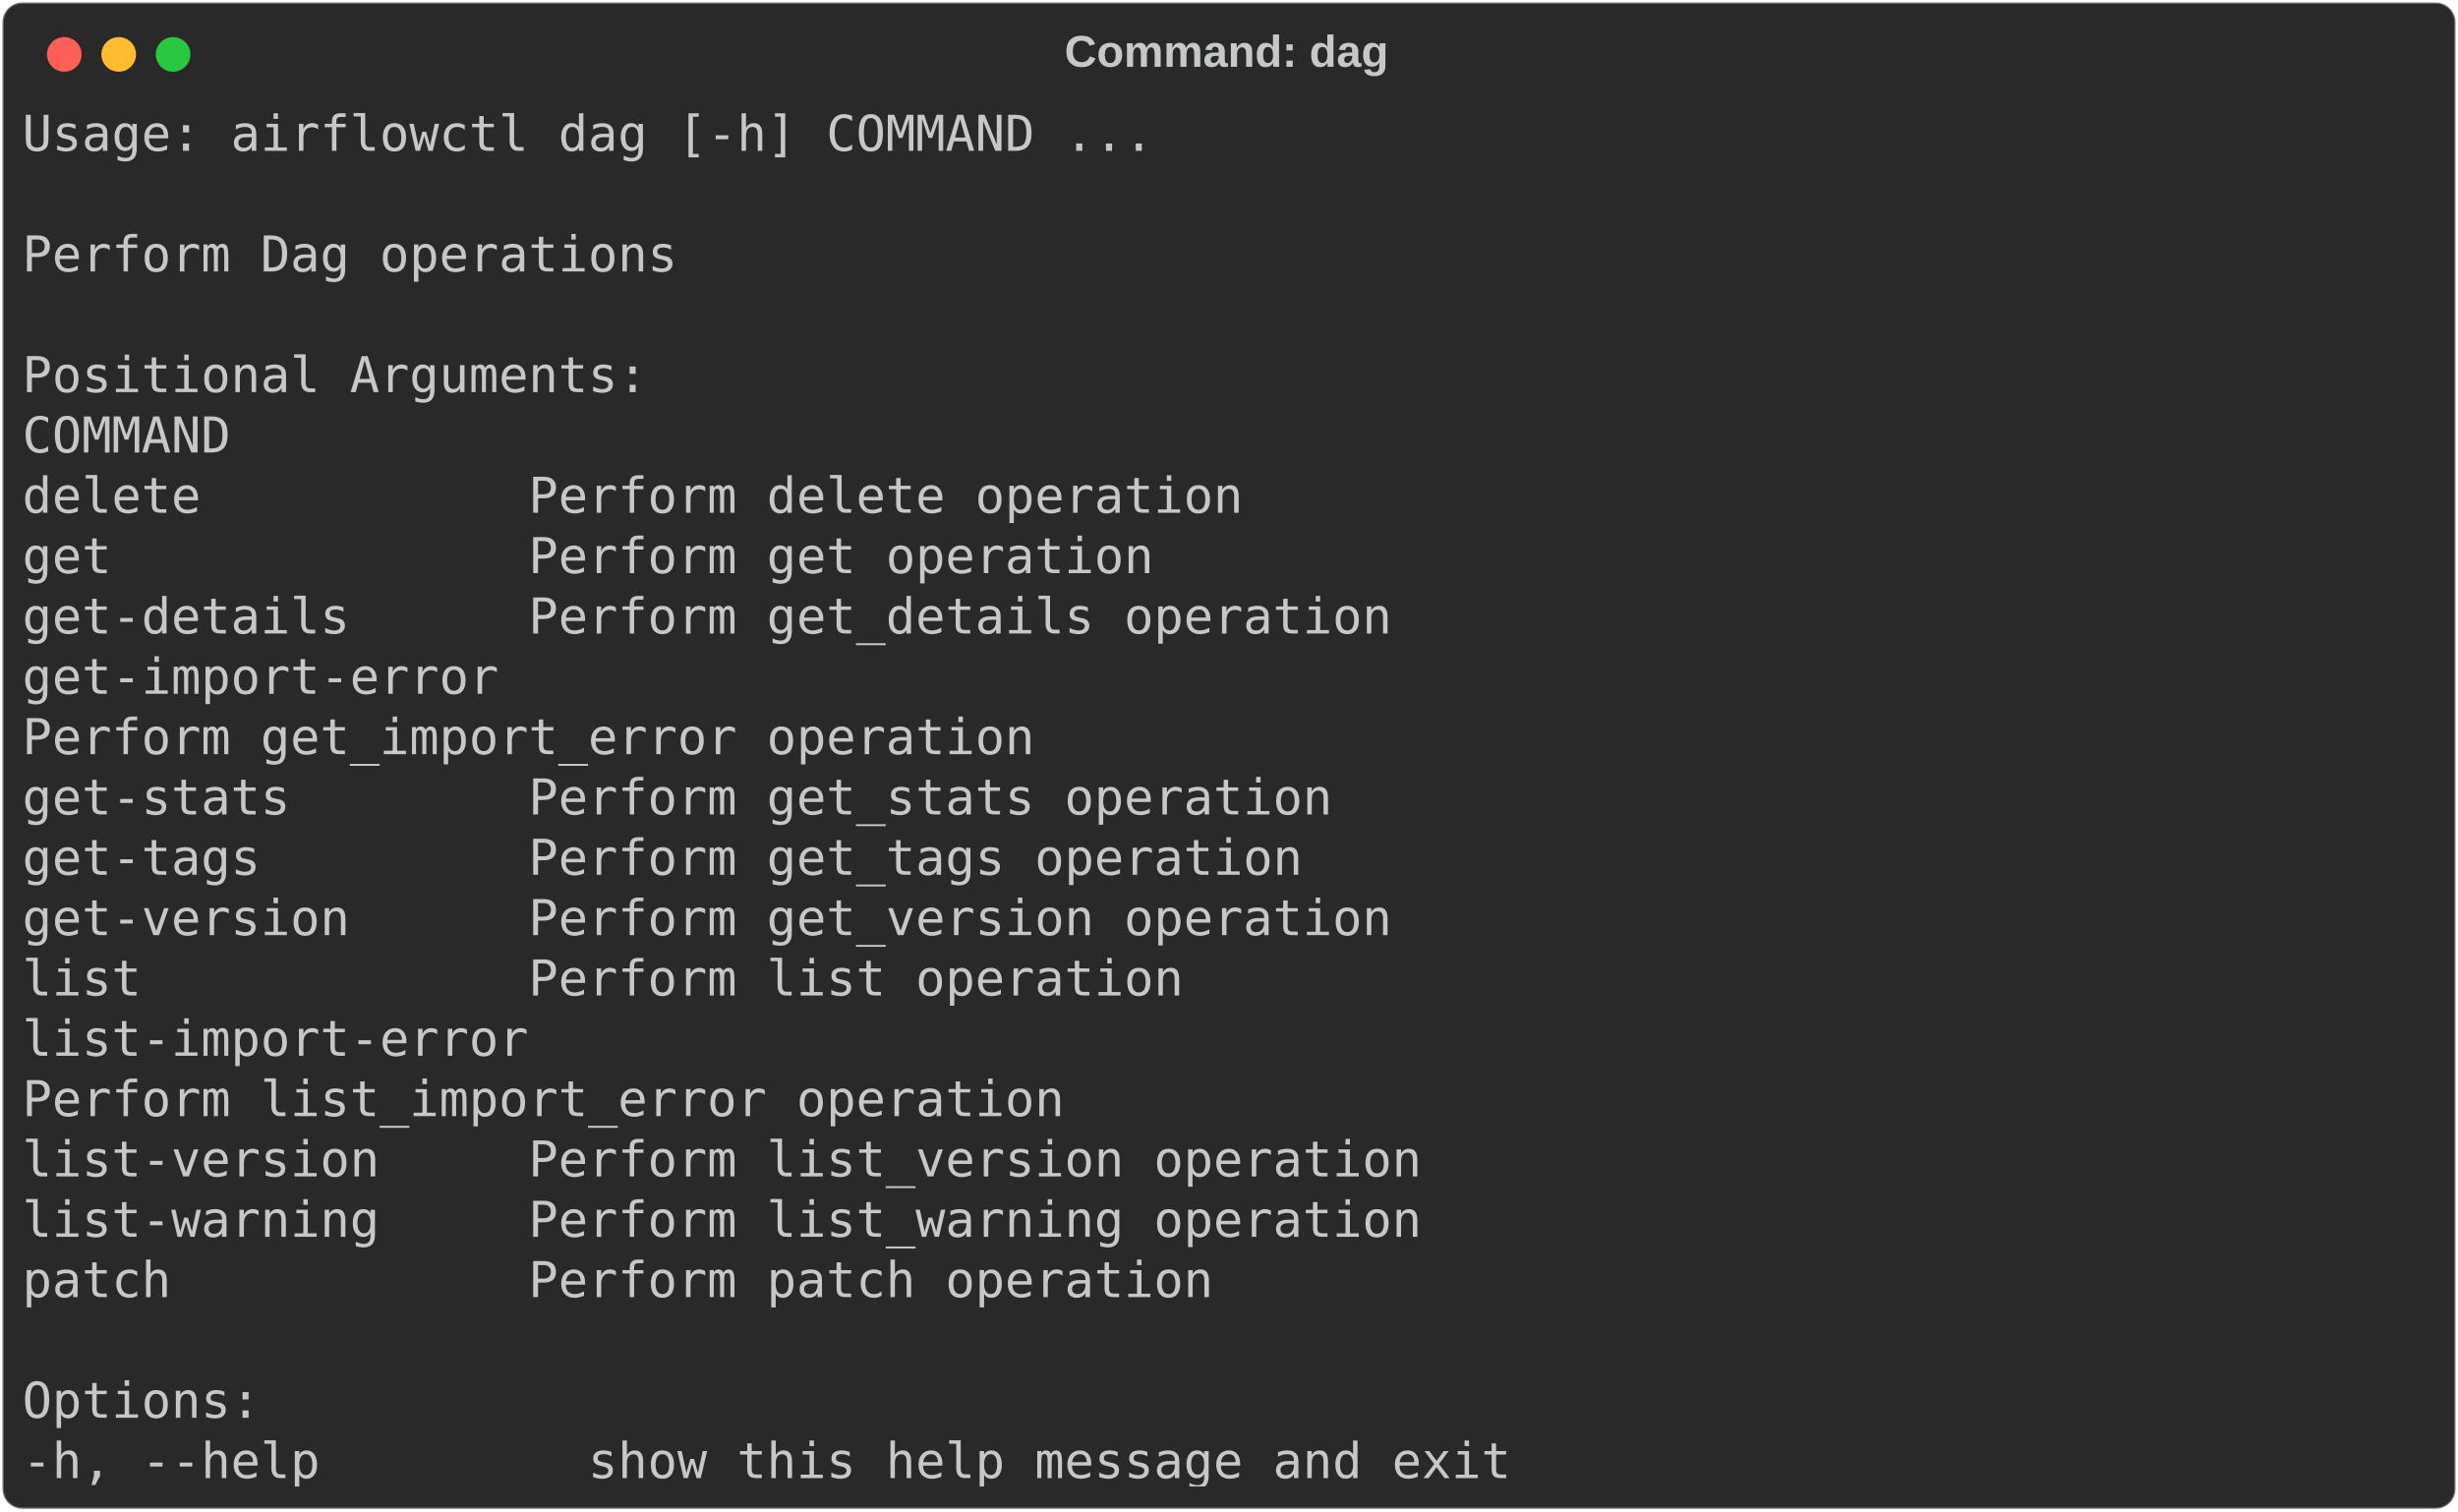
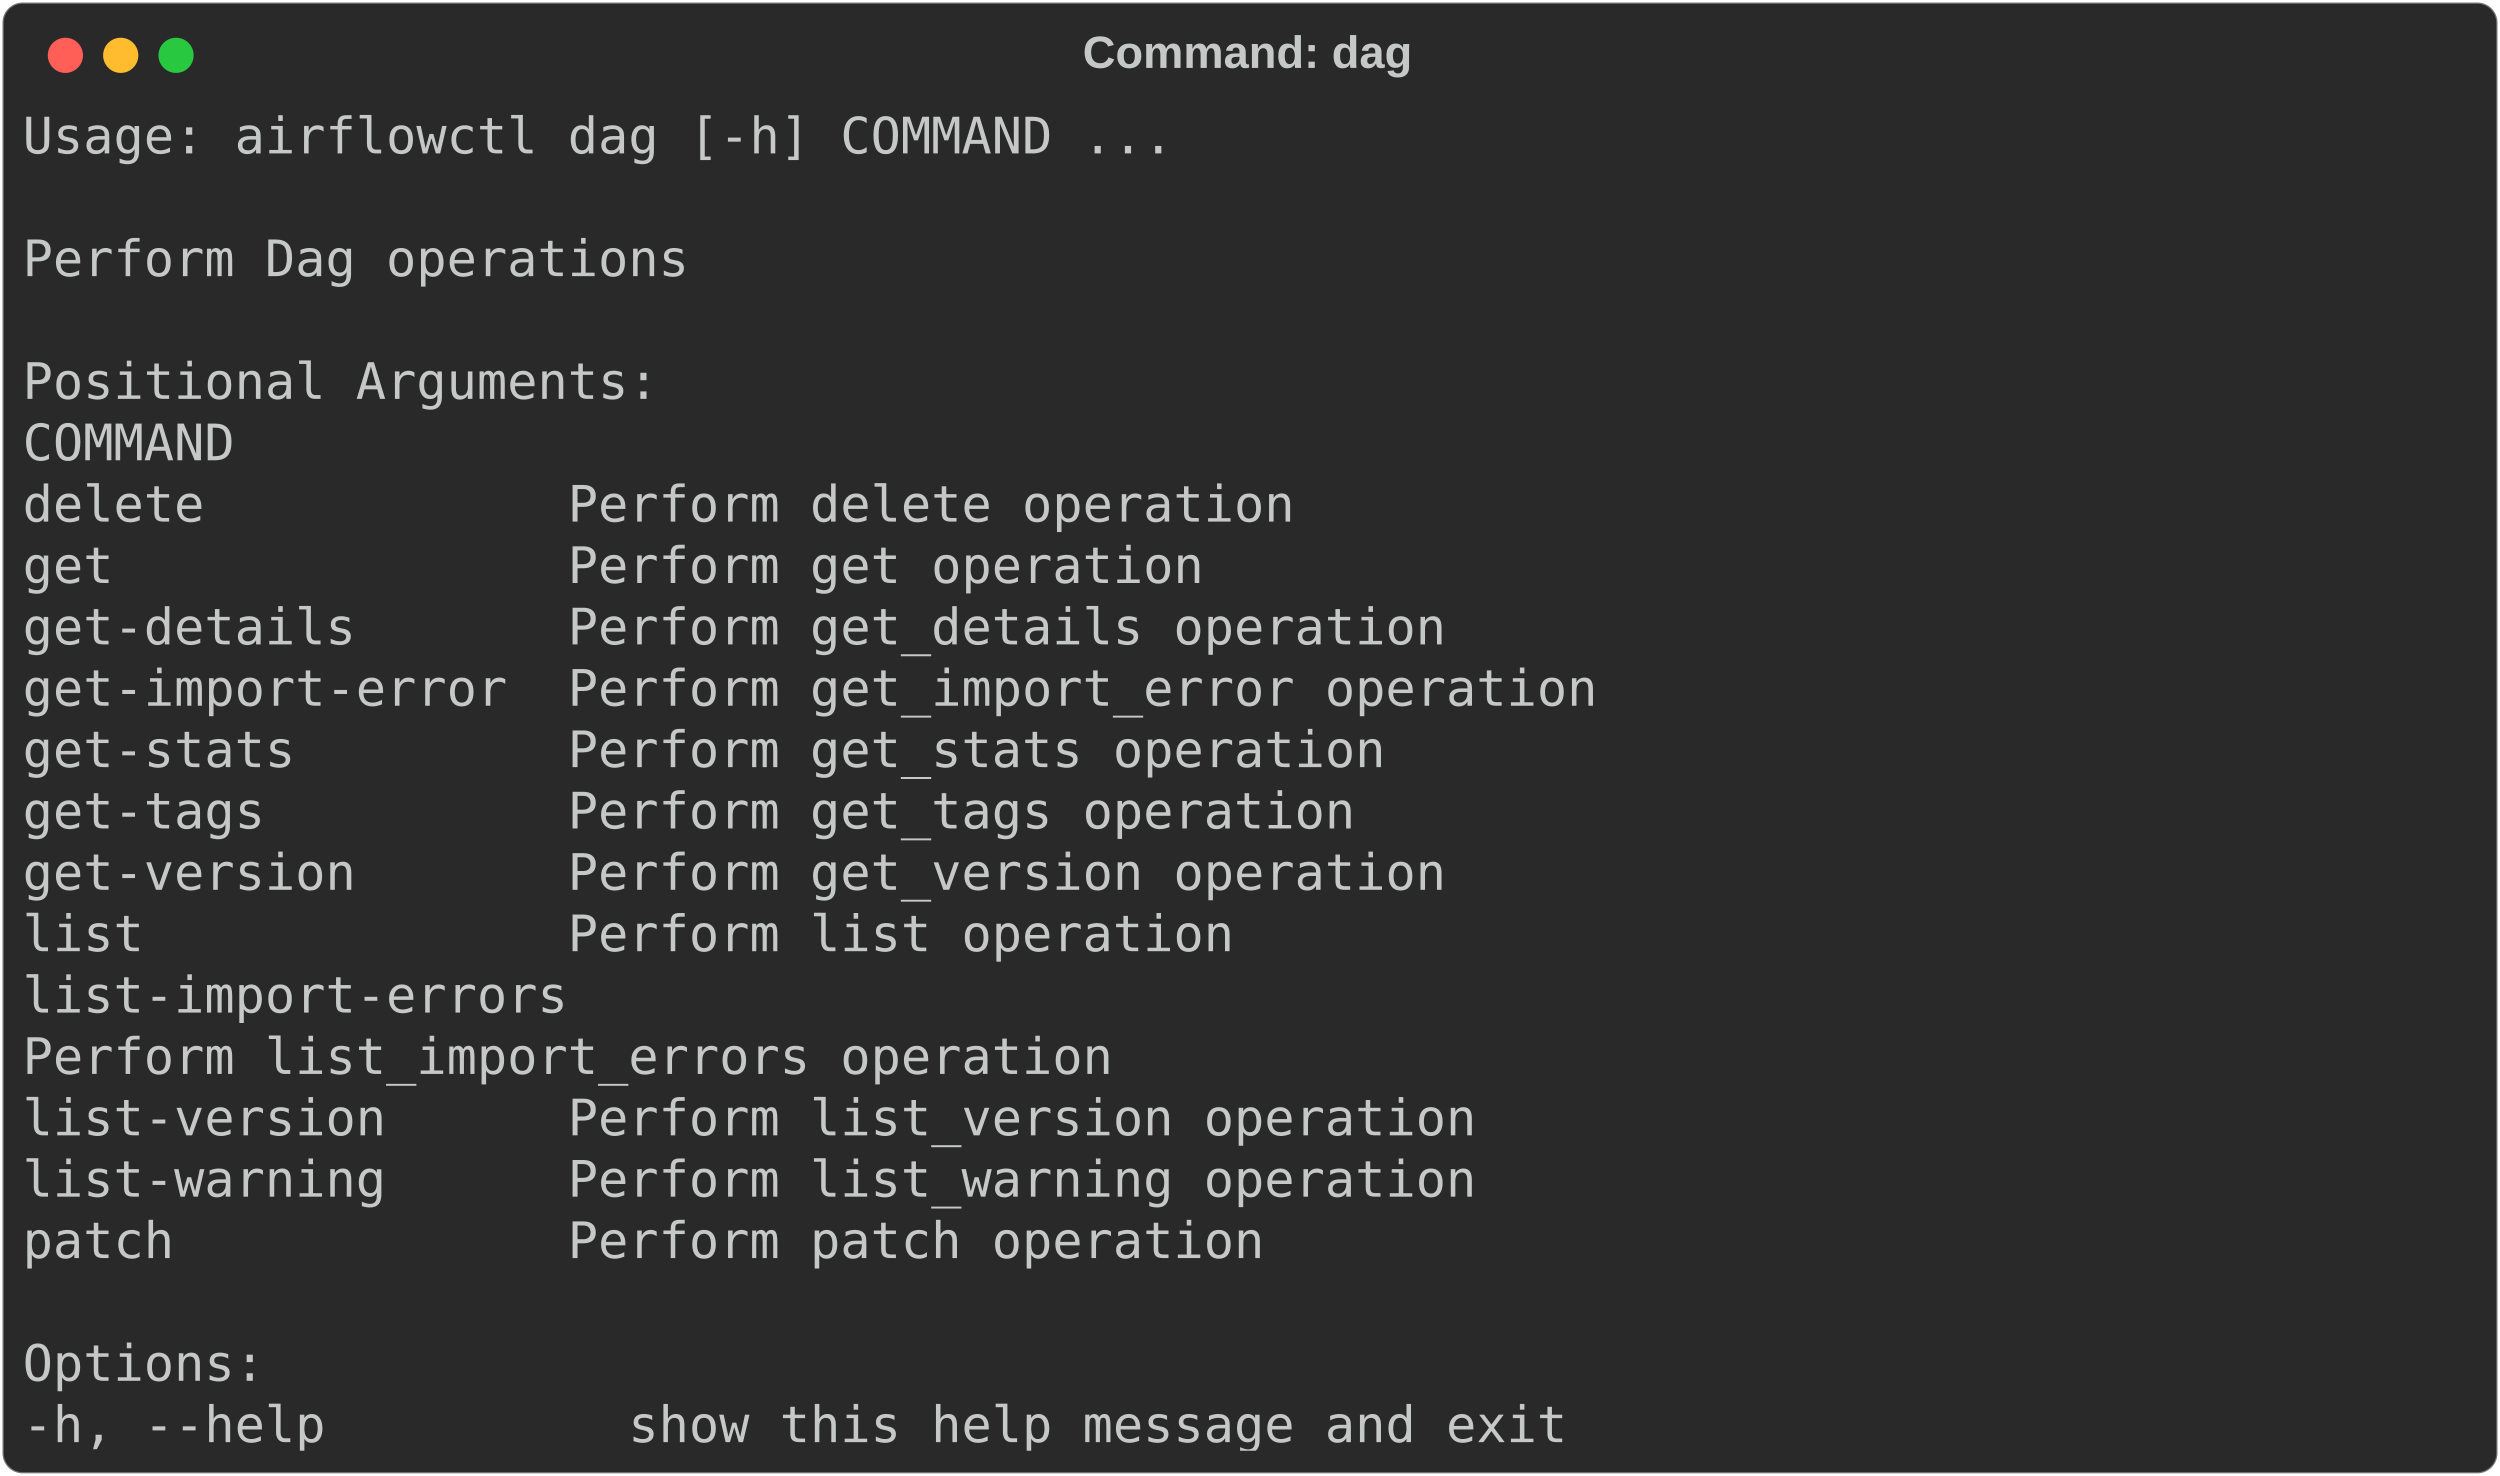
- <svg xmlns="http://www.w3.org/2000/svg" class="rich-terminal" viewBox="0 0 994 611.2">
+ <svg xmlns="http://www.w3.org/2000/svg" class="rich-terminal" viewBox="0 0 994 586.8">
  <style>

    @font-face {
        font-family: "Fira Code";
        src: local("FiraCode-Regular"),
                url("https://cdnjs.cloudflare.com/ajax/libs/firacode/6.2.0/woff2/FiraCode-Regular.woff2") format("woff2"),
                url("https://cdnjs.cloudflare.com/ajax/libs/firacode/6.2.0/woff/FiraCode-Regular.woff") format("woff");
        font-style: normal;
        font-weight: 400;
    }
    @font-face {
        font-family: "Fira Code";
        src: local("FiraCode-Bold"),
                url("https://cdnjs.cloudflare.com/ajax/libs/firacode/6.2.0/woff2/FiraCode-Bold.woff2") format("woff2"),
                url("https://cdnjs.cloudflare.com/ajax/libs/firacode/6.2.0/woff/FiraCode-Bold.woff") format("woff");
        font-style: bold;
        font-weight: 700;
    }

-     .terminal-1884464113-matrix {
+     .terminal-3457588297-matrix {
        font-family: Fira Code, monospace;
        font-size: 20px;
        line-height: 24.4px;
        font-variant-east-asian: full-width;
    }

-     .terminal-1884464113-title {
+     .terminal-3457588297-title {
        font-size: 18px;
        font-weight: bold;
        font-family: arial;
    }

-     .terminal-1884464113-r1 { fill: #c5c8c6 }
+     .terminal-3457588297-r1 { fill: #c5c8c6 }
    </style>
  <defs>
-     <clipPath id="terminal-1884464113-clip-terminal">
-       <rect x="0" y="0" width="975.0" height="560.2" />
+     <clipPath id="terminal-3457588297-clip-terminal">
+       <rect x="0" y="0" width="975.0" height="535.8" />
    </clipPath>
-     <clipPath id="terminal-1884464113-line-0">
+     <clipPath id="terminal-3457588297-line-0">
      <rect x="0" y="1.5" width="976" height="24.65" />
    </clipPath>
-     <clipPath id="terminal-1884464113-line-1">
+     <clipPath id="terminal-3457588297-line-1">
      <rect x="0" y="25.9" width="976" height="24.65" />
    </clipPath>
-     <clipPath id="terminal-1884464113-line-2">
+     <clipPath id="terminal-3457588297-line-2">
      <rect x="0" y="50.3" width="976" height="24.65" />
    </clipPath>
-     <clipPath id="terminal-1884464113-line-3">
+     <clipPath id="terminal-3457588297-line-3">
      <rect x="0" y="74.7" width="976" height="24.65" />
    </clipPath>
-     <clipPath id="terminal-1884464113-line-4">
+     <clipPath id="terminal-3457588297-line-4">
      <rect x="0" y="99.1" width="976" height="24.65" />
    </clipPath>
-     <clipPath id="terminal-1884464113-line-5">
+     <clipPath id="terminal-3457588297-line-5">
      <rect x="0" y="123.5" width="976" height="24.65" />
    </clipPath>
-     <clipPath id="terminal-1884464113-line-6">
+     <clipPath id="terminal-3457588297-line-6">
      <rect x="0" y="147.9" width="976" height="24.65" />
    </clipPath>
-     <clipPath id="terminal-1884464113-line-7">
+     <clipPath id="terminal-3457588297-line-7">
      <rect x="0" y="172.3" width="976" height="24.65" />
    </clipPath>
-     <clipPath id="terminal-1884464113-line-8">
+     <clipPath id="terminal-3457588297-line-8">
      <rect x="0" y="196.7" width="976" height="24.65" />
    </clipPath>
-     <clipPath id="terminal-1884464113-line-9">
+     <clipPath id="terminal-3457588297-line-9">
      <rect x="0" y="221.1" width="976" height="24.65" />
    </clipPath>
-     <clipPath id="terminal-1884464113-line-10">
+     <clipPath id="terminal-3457588297-line-10">
      <rect x="0" y="245.5" width="976" height="24.65" />
    </clipPath>
-     <clipPath id="terminal-1884464113-line-11">
+     <clipPath id="terminal-3457588297-line-11">
      <rect x="0" y="269.9" width="976" height="24.65" />
    </clipPath>
-     <clipPath id="terminal-1884464113-line-12">
+     <clipPath id="terminal-3457588297-line-12">
      <rect x="0" y="294.3" width="976" height="24.65" />
    </clipPath>
-     <clipPath id="terminal-1884464113-line-13">
+     <clipPath id="terminal-3457588297-line-13">
      <rect x="0" y="318.7" width="976" height="24.65" />
    </clipPath>
-     <clipPath id="terminal-1884464113-line-14">
+     <clipPath id="terminal-3457588297-line-14">
      <rect x="0" y="343.1" width="976" height="24.65" />
    </clipPath>
-     <clipPath id="terminal-1884464113-line-15">
+     <clipPath id="terminal-3457588297-line-15">
      <rect x="0" y="367.5" width="976" height="24.65" />
    </clipPath>
-     <clipPath id="terminal-1884464113-line-16">
+     <clipPath id="terminal-3457588297-line-16">
      <rect x="0" y="391.9" width="976" height="24.65" />
    </clipPath>
-     <clipPath id="terminal-1884464113-line-17">
+     <clipPath id="terminal-3457588297-line-17">
      <rect x="0" y="416.3" width="976" height="24.65" />
    </clipPath>
-     <clipPath id="terminal-1884464113-line-18">
+     <clipPath id="terminal-3457588297-line-18">
      <rect x="0" y="440.7" width="976" height="24.65" />
    </clipPath>
-     <clipPath id="terminal-1884464113-line-19">
+     <clipPath id="terminal-3457588297-line-19">
      <rect x="0" y="465.1" width="976" height="24.65" />
    </clipPath>
-     <clipPath id="terminal-1884464113-line-20">
+     <clipPath id="terminal-3457588297-line-20">
      <rect x="0" y="489.5" width="976" height="24.65" />
    </clipPath>
-     <clipPath id="terminal-1884464113-line-21">
-       <rect x="0" y="513.9" width="976" height="24.65" />
-     </clipPath>
  </defs>
-   <rect fill="#292929" stroke="rgba(255,255,255,0.35)" stroke-width="1" x="1" y="1" width="992" height="609.2" rx="8" />
-   <text class="terminal-1884464113-title" fill="#c5c8c6" text-anchor="middle" x="496" y="27">Command: dag</text>
+   <rect fill="#292929" stroke="rgba(255,255,255,0.35)" stroke-width="1" x="1" y="1" width="992" height="584.8" rx="8" />
+   <text class="terminal-3457588297-title" fill="#c5c8c6" text-anchor="middle" x="496" y="27">Command: dag</text>
  <g transform="translate(26,22)">
    <circle cx="0" cy="0" r="7" fill="#ff5f57" />
    <circle cx="22" cy="0" r="7" fill="#febc2e" />
    <circle cx="44" cy="0" r="7" fill="#28c840" />
  </g>
-   <g transform="translate(9, 41)" clip-path="url(#terminal-1884464113-clip-terminal)">
-     <g class="terminal-1884464113-matrix">
-       <text class="terminal-1884464113-r1" x="0" y="20" textLength="463.6" clip-path="url(#terminal-1884464113-line-0)">Usage: airflowctl dag [-h] COMMAND ...</text>
-       <text class="terminal-1884464113-r1" x="976" y="20" textLength="12.2" clip-path="url(#terminal-1884464113-line-0)">
+   <g transform="translate(9, 41)" clip-path="url(#terminal-3457588297-clip-terminal)">
+     <g class="terminal-3457588297-matrix">
+       <text class="terminal-3457588297-r1" x="0" y="20" textLength="463.6" clip-path="url(#terminal-3457588297-line-0)">Usage: airflowctl dag [-h] COMMAND ...</text>
+       <text class="terminal-3457588297-r1" x="976" y="20" textLength="12.2" clip-path="url(#terminal-3457588297-line-0)">
</text>
-       <text class="terminal-1884464113-r1" x="976" y="44.4" textLength="12.2" clip-path="url(#terminal-1884464113-line-1)">
+       <text class="terminal-3457588297-r1" x="976" y="44.4" textLength="12.2" clip-path="url(#terminal-3457588297-line-1)">
</text>
-       <text class="terminal-1884464113-r1" x="0" y="68.8" textLength="268.4" clip-path="url(#terminal-1884464113-line-2)">Perform Dag operations</text>
-       <text class="terminal-1884464113-r1" x="976" y="68.8" textLength="12.2" clip-path="url(#terminal-1884464113-line-2)">
+       <text class="terminal-3457588297-r1" x="0" y="68.8" textLength="268.4" clip-path="url(#terminal-3457588297-line-2)">Perform Dag operations</text>
+       <text class="terminal-3457588297-r1" x="976" y="68.8" textLength="12.2" clip-path="url(#terminal-3457588297-line-2)">
</text>
-       <text class="terminal-1884464113-r1" x="976" y="93.2" textLength="12.2" clip-path="url(#terminal-1884464113-line-3)">
+       <text class="terminal-3457588297-r1" x="976" y="93.2" textLength="12.2" clip-path="url(#terminal-3457588297-line-3)">
</text>
-       <text class="terminal-1884464113-r1" x="0" y="117.6" textLength="256.2" clip-path="url(#terminal-1884464113-line-4)">Positional Arguments:</text>
-       <text class="terminal-1884464113-r1" x="976" y="117.6" textLength="12.2" clip-path="url(#terminal-1884464113-line-4)">
+       <text class="terminal-3457588297-r1" x="0" y="117.6" textLength="256.2" clip-path="url(#terminal-3457588297-line-4)">Positional Arguments:</text>
+       <text class="terminal-3457588297-r1" x="976" y="117.6" textLength="12.2" clip-path="url(#terminal-3457588297-line-4)">
</text>
-       <text class="terminal-1884464113-r1" x="0" y="142" textLength="109.8" clip-path="url(#terminal-1884464113-line-5)">  COMMAND</text>
-       <text class="terminal-1884464113-r1" x="976" y="142" textLength="12.2" clip-path="url(#terminal-1884464113-line-5)">
+       <text class="terminal-3457588297-r1" x="0" y="142" textLength="109.8" clip-path="url(#terminal-3457588297-line-5)">  COMMAND</text>
+       <text class="terminal-3457588297-r1" x="976" y="142" textLength="12.2" clip-path="url(#terminal-3457588297-line-5)">
</text>
-       <text class="terminal-1884464113-r1" x="0" y="166.4" textLength="549" clip-path="url(#terminal-1884464113-line-6)">    delete           Perform delete operation</text>
-       <text class="terminal-1884464113-r1" x="976" y="166.4" textLength="12.2" clip-path="url(#terminal-1884464113-line-6)">
+       <text class="terminal-3457588297-r1" x="0" y="166.4" textLength="561.2" clip-path="url(#terminal-3457588297-line-6)">    delete            Perform delete operation</text>
+       <text class="terminal-3457588297-r1" x="976" y="166.4" textLength="12.2" clip-path="url(#terminal-3457588297-line-6)">
</text>
-       <text class="terminal-1884464113-r1" x="0" y="190.8" textLength="512.4" clip-path="url(#terminal-1884464113-line-7)">    get              Perform get operation</text>
-       <text class="terminal-1884464113-r1" x="976" y="190.8" textLength="12.2" clip-path="url(#terminal-1884464113-line-7)">
+       <text class="terminal-3457588297-r1" x="0" y="190.8" textLength="524.6" clip-path="url(#terminal-3457588297-line-7)">    get               Perform get operation</text>
+       <text class="terminal-3457588297-r1" x="976" y="190.8" textLength="12.2" clip-path="url(#terminal-3457588297-line-7)">
</text>
-       <text class="terminal-1884464113-r1" x="0" y="215.2" textLength="610" clip-path="url(#terminal-1884464113-line-8)">    get-details      Perform get_details operation</text>
-       <text class="terminal-1884464113-r1" x="976" y="215.2" textLength="12.2" clip-path="url(#terminal-1884464113-line-8)">
+       <text class="terminal-3457588297-r1" x="0" y="215.2" textLength="622.2" clip-path="url(#terminal-3457588297-line-8)">    get-details       Perform get_details operation</text>
+       <text class="terminal-3457588297-r1" x="976" y="215.2" textLength="12.2" clip-path="url(#terminal-3457588297-line-8)">
</text>
-       <text class="terminal-1884464113-r1" x="0" y="239.6" textLength="244" clip-path="url(#terminal-1884464113-line-9)">    get-import-error</text>
-       <text class="terminal-1884464113-r1" x="976" y="239.6" textLength="12.2" clip-path="url(#terminal-1884464113-line-9)">
+       <text class="terminal-3457588297-r1" x="0" y="239.6" textLength="683.2" clip-path="url(#terminal-3457588297-line-9)">    get-import-error  Perform get_import_error operation</text>
+       <text class="terminal-3457588297-r1" x="976" y="239.6" textLength="12.2" clip-path="url(#terminal-3457588297-line-9)">
</text>
-       <text class="terminal-1884464113-r1" x="0" y="264" textLength="671" clip-path="url(#terminal-1884464113-line-10)">                     Perform get_import_error operation</text>
-       <text class="terminal-1884464113-r1" x="976" y="264" textLength="12.2" clip-path="url(#terminal-1884464113-line-10)">
+       <text class="terminal-3457588297-r1" x="0" y="264" textLength="597.8" clip-path="url(#terminal-3457588297-line-10)">    get-stats         Perform get_stats operation</text>
+       <text class="terminal-3457588297-r1" x="976" y="264" textLength="12.2" clip-path="url(#terminal-3457588297-line-10)">
</text>
-       <text class="terminal-1884464113-r1" x="0" y="288.4" textLength="585.6" clip-path="url(#terminal-1884464113-line-11)">    get-stats        Perform get_stats operation</text>
-       <text class="terminal-1884464113-r1" x="976" y="288.4" textLength="12.2" clip-path="url(#terminal-1884464113-line-11)">
+       <text class="terminal-3457588297-r1" x="0" y="288.4" textLength="585.6" clip-path="url(#terminal-3457588297-line-11)">    get-tags          Perform get_tags operation</text>
+       <text class="terminal-3457588297-r1" x="976" y="288.4" textLength="12.2" clip-path="url(#terminal-3457588297-line-11)">
</text>
-       <text class="terminal-1884464113-r1" x="0" y="312.8" textLength="573.4" clip-path="url(#terminal-1884464113-line-12)">    get-tags         Perform get_tags operation</text>
-       <text class="terminal-1884464113-r1" x="976" y="312.8" textLength="12.2" clip-path="url(#terminal-1884464113-line-12)">
+       <text class="terminal-3457588297-r1" x="0" y="312.8" textLength="622.2" clip-path="url(#terminal-3457588297-line-12)">    get-version       Perform get_version operation</text>
+       <text class="terminal-3457588297-r1" x="976" y="312.8" textLength="12.2" clip-path="url(#terminal-3457588297-line-12)">
</text>
-       <text class="terminal-1884464113-r1" x="0" y="337.2" textLength="610" clip-path="url(#terminal-1884464113-line-13)">    get-version      Perform get_version operation</text>
-       <text class="terminal-1884464113-r1" x="976" y="337.2" textLength="12.2" clip-path="url(#terminal-1884464113-line-13)">
+       <text class="terminal-3457588297-r1" x="0" y="337.2" textLength="536.8" clip-path="url(#terminal-3457588297-line-13)">    list              Perform list operation</text>
+       <text class="terminal-3457588297-r1" x="976" y="337.2" textLength="12.2" clip-path="url(#terminal-3457588297-line-13)">
</text>
-       <text class="terminal-1884464113-r1" x="0" y="361.6" textLength="524.6" clip-path="url(#terminal-1884464113-line-14)">    list             Perform list operation</text>
-       <text class="terminal-1884464113-r1" x="976" y="361.6" textLength="12.2" clip-path="url(#terminal-1884464113-line-14)">
+       <text class="terminal-3457588297-r1" x="0" y="361.6" textLength="268.4" clip-path="url(#terminal-3457588297-line-14)">    list-import-errors</text>
+       <text class="terminal-3457588297-r1" x="976" y="361.6" textLength="12.2" clip-path="url(#terminal-3457588297-line-14)">
</text>
-       <text class="terminal-1884464113-r1" x="0" y="386" textLength="256.2" clip-path="url(#terminal-1884464113-line-15)">    list-import-error</text>
-       <text class="terminal-1884464113-r1" x="976" y="386" textLength="12.2" clip-path="url(#terminal-1884464113-line-15)">
+       <text class="terminal-3457588297-r1" x="0" y="386" textLength="707.6" clip-path="url(#terminal-3457588297-line-15)">                      Perform list_import_errors operation</text>
+       <text class="terminal-3457588297-r1" x="976" y="386" textLength="12.2" clip-path="url(#terminal-3457588297-line-15)">
</text>
-       <text class="terminal-1884464113-r1" x="0" y="410.4" textLength="683.2" clip-path="url(#terminal-1884464113-line-16)">                     Perform list_import_error operation</text>
-       <text class="terminal-1884464113-r1" x="976" y="410.4" textLength="12.2" clip-path="url(#terminal-1884464113-line-16)">
+       <text class="terminal-3457588297-r1" x="0" y="410.4" textLength="634.4" clip-path="url(#terminal-3457588297-line-16)">    list-version      Perform list_version operation</text>
+       <text class="terminal-3457588297-r1" x="976" y="410.4" textLength="12.2" clip-path="url(#terminal-3457588297-line-16)">
</text>
-       <text class="terminal-1884464113-r1" x="0" y="434.8" textLength="622.2" clip-path="url(#terminal-1884464113-line-17)">    list-version     Perform list_version operation</text>
-       <text class="terminal-1884464113-r1" x="976" y="434.8" textLength="12.2" clip-path="url(#terminal-1884464113-line-17)">
+       <text class="terminal-3457588297-r1" x="0" y="434.8" textLength="634.4" clip-path="url(#terminal-3457588297-line-17)">    list-warning      Perform list_warning operation</text>
+       <text class="terminal-3457588297-r1" x="976" y="434.8" textLength="12.2" clip-path="url(#terminal-3457588297-line-17)">
</text>
-       <text class="terminal-1884464113-r1" x="0" y="459.2" textLength="622.2" clip-path="url(#terminal-1884464113-line-18)">    list-warning     Perform list_warning operation</text>
-       <text class="terminal-1884464113-r1" x="976" y="459.2" textLength="12.2" clip-path="url(#terminal-1884464113-line-18)">
+       <text class="terminal-3457588297-r1" x="0" y="459.2" textLength="549" clip-path="url(#terminal-3457588297-line-18)">    patch             Perform patch operation</text>
+       <text class="terminal-3457588297-r1" x="976" y="459.2" textLength="12.2" clip-path="url(#terminal-3457588297-line-18)">
</text>
-       <text class="terminal-1884464113-r1" x="0" y="483.6" textLength="536.8" clip-path="url(#terminal-1884464113-line-19)">    patch            Perform patch operation</text>
-       <text class="terminal-1884464113-r1" x="976" y="483.6" textLength="12.2" clip-path="url(#terminal-1884464113-line-19)">
+       <text class="terminal-3457588297-r1" x="976" y="483.6" textLength="12.2" clip-path="url(#terminal-3457588297-line-19)">
</text>
-       <text class="terminal-1884464113-r1" x="976" y="508" textLength="12.2" clip-path="url(#terminal-1884464113-line-20)">
+       <text class="terminal-3457588297-r1" x="0" y="508" textLength="97.6" clip-path="url(#terminal-3457588297-line-20)">Options:</text>
+       <text class="terminal-3457588297-r1" x="976" y="508" textLength="12.2" clip-path="url(#terminal-3457588297-line-20)">
</text>
-       <text class="terminal-1884464113-r1" x="0" y="532.4" textLength="97.6" clip-path="url(#terminal-1884464113-line-21)">Options:</text>
-       <text class="terminal-1884464113-r1" x="976" y="532.4" textLength="12.2" clip-path="url(#terminal-1884464113-line-21)">
- </text>
-       <text class="terminal-1884464113-r1" x="0" y="556.8" textLength="634.4" clip-path="url(#terminal-1884464113-line-22)">  -h, --help         show this help message and exit</text>
-       <text class="terminal-1884464113-r1" x="976" y="556.8" textLength="12.2" clip-path="url(#terminal-1884464113-line-22)">
+       <text class="terminal-3457588297-r1" x="0" y="532.4" textLength="646.6" clip-path="url(#terminal-3457588297-line-21)">  -h, --help          show this help message and exit</text>
+       <text class="terminal-3457588297-r1" x="976" y="532.4" textLength="12.2" clip-path="url(#terminal-3457588297-line-21)">
</text>
    </g>
  </g>
</svg>
